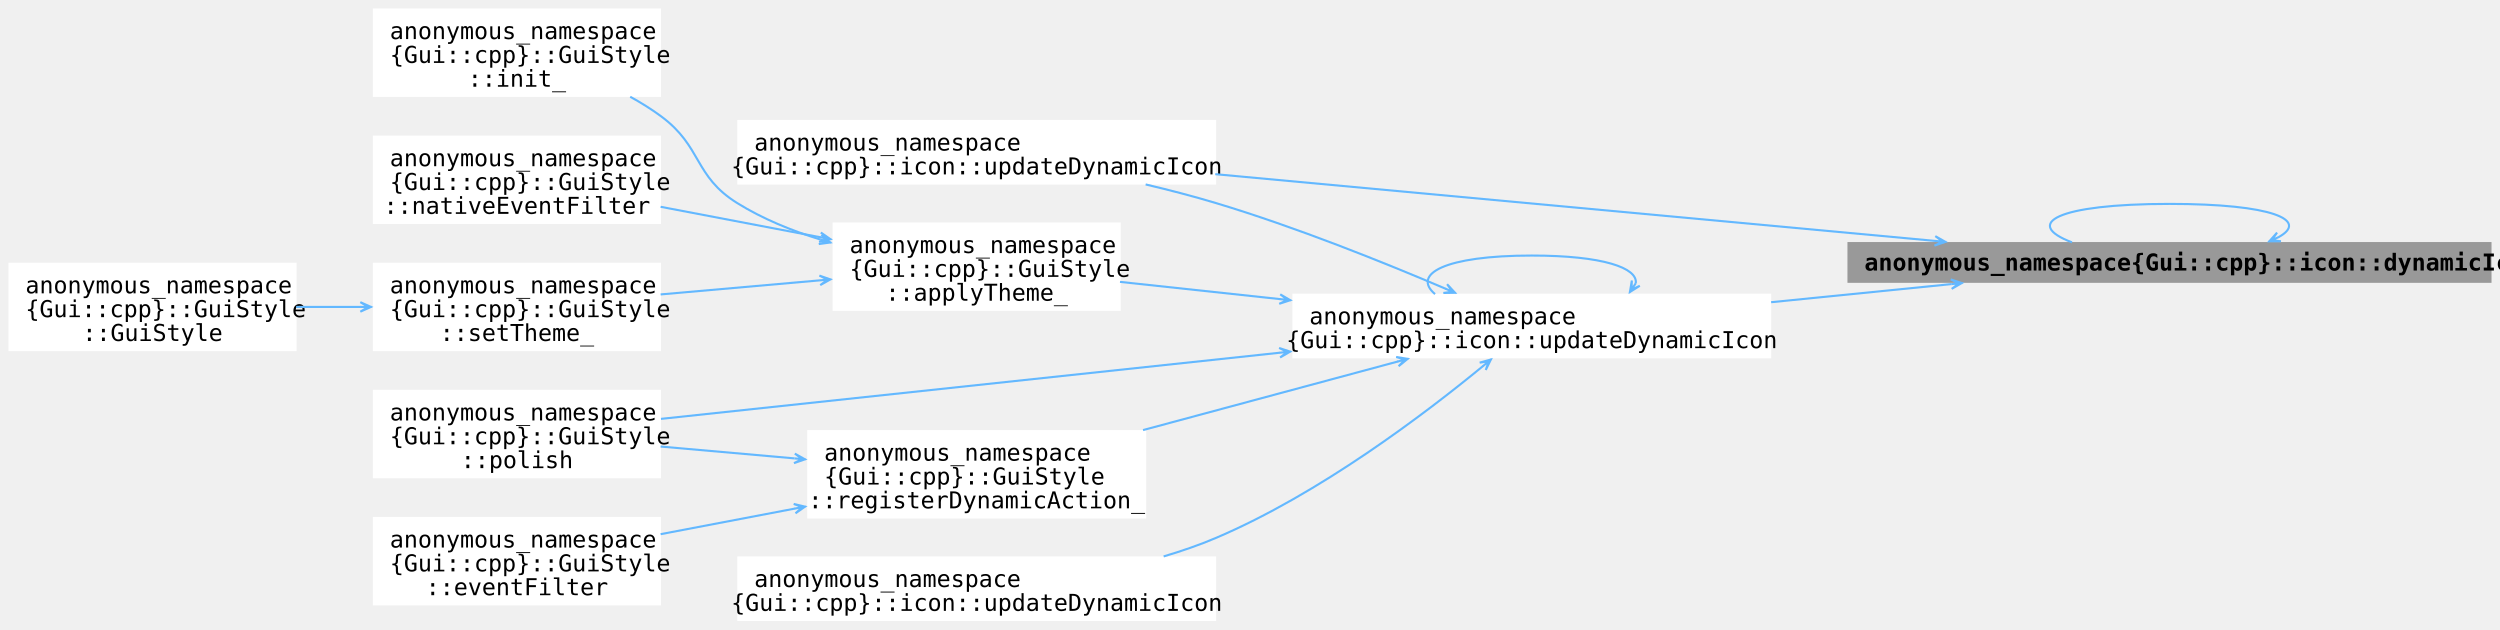
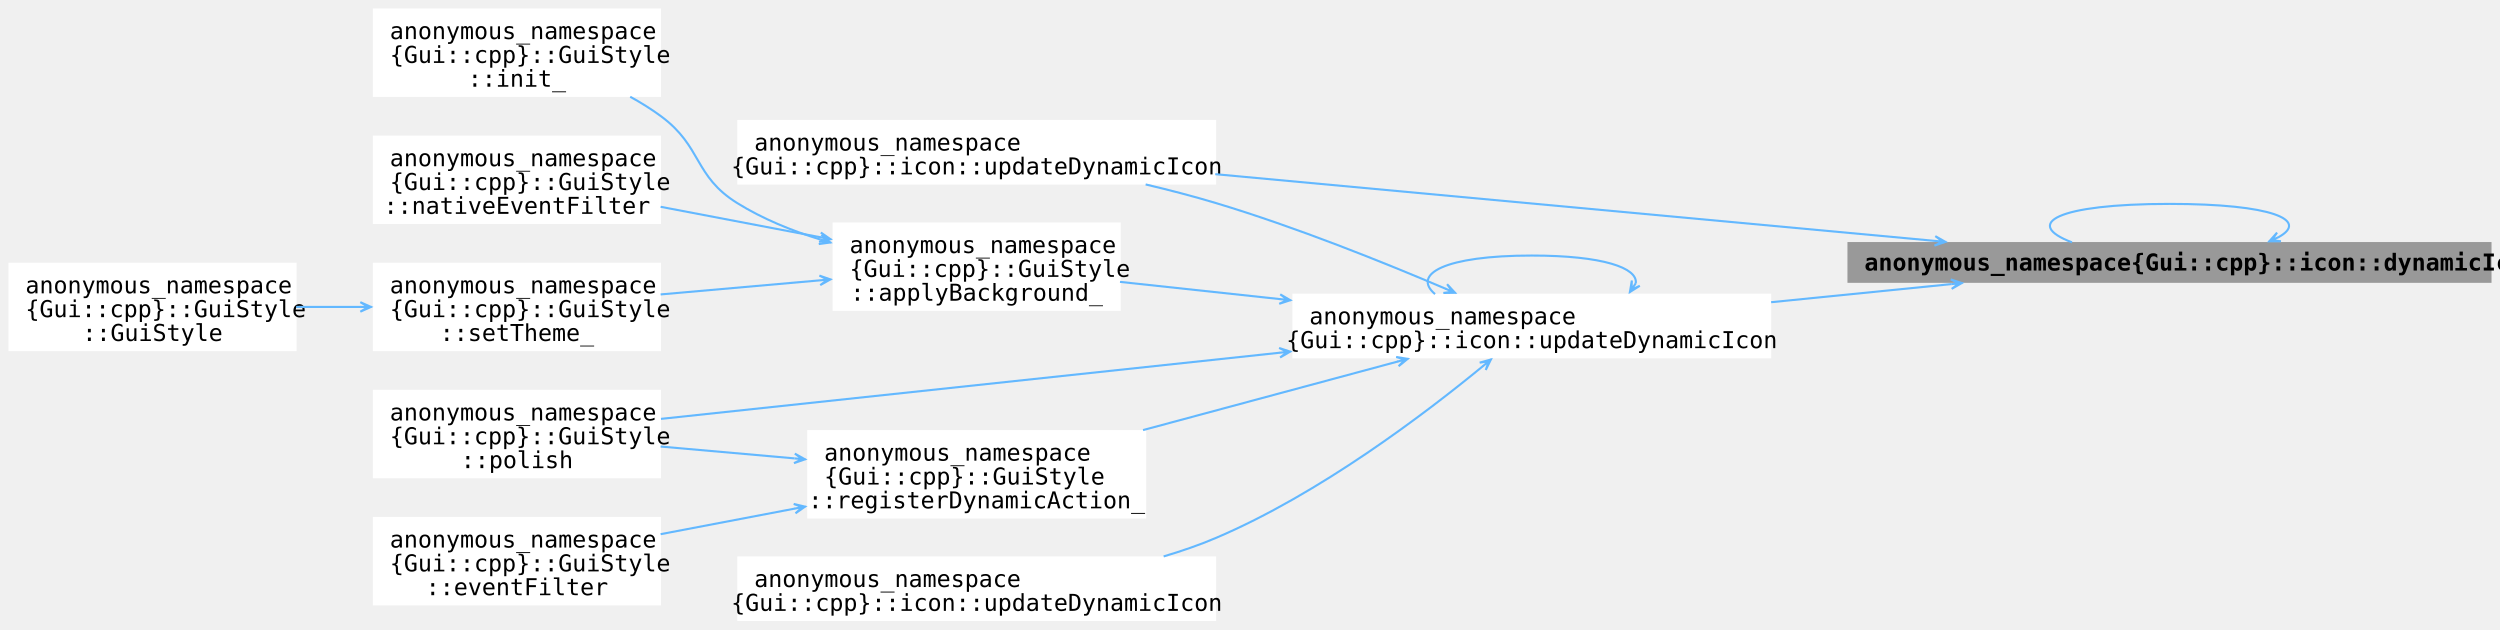
<svg xmlns="http://www.w3.org/2000/svg" xmlns:xlink="http://www.w3.org/1999/xlink" width="1180pt" height="297pt" viewBox="0.00 0.00 1180.00 297.00">
  <g id="graph0" class="graph" transform="scale(1 1) rotate(0) translate(4 293.12)">
    <g id="Node000001" class="node">
      <g id="a_Node000001">
        <a xlink:title="Creates a themed icon, falling back to original normal-mode pixmaps for missing resources.">
          <polygon fill="#999999" stroke="none" points="1172,-178.88 868,-178.88 868,-159.62 1172,-159.62 1172,-178.88" />
          <text xml:space="preserve" text-anchor="start" x="876" y="-165.43" font-family="Consolas" font-weight="bold" font-size="11.00">anonymous_namespace{Gui::cpp}::icon::dynamicIcon</text>
        </a>
      </g>
    </g>
    <g id="edge1_Node000001_Node000001" class="edge">
      <g id="a_edge1_Node000001_Node000001">
        <a xlink:title=" ">
          <path fill="none" stroke="#63b8ff" d="M1071.5,-181.2C1085.92,-189.15 1068.75,-196.88 1020,-196.88 966.21,-196.88 950.87,-187.46 973.98,-178.73" />
          <polygon fill="#63b8ff" stroke="#63b8ff" points="1067.13,-179.23 1072.61,-179.23 1068.3,-179.76 1071.69,-181.28 1071.69,-181.28 1071.69,-181.28 1068.3,-179.76 1070.77,-183.33 1067.13,-179.23" />
        </a>
      </g>
    </g>
    <g id="Node000002" class="node">
      <g id="a_Node000002">
        <a xlink:href="../../df/d10/namespaceanonymous__namespace_02_gui_8cpp_03_1_1icon.html#ab5ad1d329be0a1bc2362718e85487f8a" target="_top" xlink:title="Updates a button's icon for the selected theme.">
          <polygon fill="white" stroke="none" points="570,-236.5 344,-236.5 344,-206 570,-206 570,-236.5" />
          <text xml:space="preserve" text-anchor="start" x="352" y="-222.05" font-family="Consolas" font-size="11.00">anonymous_namespace</text>
          <text xml:space="preserve" text-anchor="middle" x="457" y="-210.8" font-family="Consolas" font-size="11.00">{Gui::cpp}::icon::updateDynamicIcon</text>
        </a>
      </g>
    </g>
    <g id="edge2_Node000001_Node000002" class="edge">
      <g id="a_edge2_Node000001_Node000002">
        <a xlink:title=" ">
          <path fill="none" stroke="#63b8ff" d="M909.35,-179.41C811.3,-188.5 668.24,-201.76 569.6,-210.91" />
          <polygon fill="#63b8ff" stroke="#63b8ff" points="914.24,-178.96 909.47,-181.66 912.96,-179.08 909.26,-179.42 909.26,-179.42 909.26,-179.42 912.96,-179.08 909.05,-177.18 914.24,-178.96" />
        </a>
      </g>
    </g>
    <g id="Node000003" class="node">
      <g id="a_Node000003">
        <a xlink:href="../../df/d10/namespaceanonymous__namespace_02_gui_8cpp_03_1_1icon.html#a2e96e3d71c1a39270063255dcbebb6b0" target="_top" xlink:title="Updates an action's icon for the selected theme.">
          <polygon fill="white" stroke="none" points="832,-154.5 606,-154.5 606,-124 832,-124 832,-154.5" />
          <text xml:space="preserve" text-anchor="start" x="614" y="-140.05" font-family="Consolas" font-size="11.00">anonymous_namespace</text>
          <text xml:space="preserve" text-anchor="middle" x="719" y="-128.8" font-family="Consolas" font-size="11.00">{Gui::cpp}::icon::updateDynamicIcon</text>
        </a>
      </g>
    </g>
    <g id="edge3_Node000001_Node000003" class="edge">
      <g id="a_edge3_Node000001_Node000003">
        <a xlink:title=" ">
          <path fill="none" stroke="#63b8ff" d="M916.99,-159.02C889.61,-156.27 859.86,-153.28 831.97,-150.48" />
          <polygon fill="#63b8ff" stroke="#63b8ff" points="921.95,-159.51 916.75,-161.25 920.67,-159.38 916.97,-159.01 916.97,-159.01 916.97,-159.01 920.67,-159.38 917.2,-156.77 921.95,-159.51" />
        </a>
      </g>
    </g>
    <g id="edge13_Node000003_Node000002" class="edge">
      <g id="a_edge13_Node000003_Node000002">
        <a xlink:title=" ">
          <path fill="none" stroke="#63b8ff" d="M678.51,-156.75C649.05,-169.31 607.57,-185.95 570,-197.25 559.34,-200.46 547.98,-203.41 536.74,-206.07" />
          <polygon fill="#63b8ff" stroke="#63b8ff" points="682.75,-154.94 679.04,-158.97 681.57,-155.44 678.15,-156.91 678.15,-156.91 678.15,-156.91 681.57,-155.44 677.27,-154.84 682.75,-154.94" />
        </a>
      </g>
    </g>
    <g id="edge14_Node000003_Node000003" class="edge">
      <g id="a_edge14_Node000003_Node000003">
        <a xlink:title=" ">
          <path fill="none" stroke="#63b8ff" d="M768.09,-159.44C769.04,-166.64 752.68,-172.5 719,-172.5 677.55,-172.5 662.33,-163.62 673.34,-154.3" />
          <polygon fill="#63b8ff" stroke="#63b8ff" points="765.33,-155.31 769.98,-158.22 766.05,-156.38 768.11,-159.47 768.11,-159.47 768.11,-159.47 766.05,-156.38 766.23,-160.72 765.33,-155.31" />
        </a>
      </g>
    </g>
    <g id="Node000004" class="node">
      <g id="a_Node000004">
-         <a xlink:href="../../d8/d63/classanonymous__namespace_02_gui_8cpp_03_1_1_gui_style.html#adce28a8e945214cefd27b7fdba6685b8" target="_top" xlink:title="Applies the selected theme and refreshes palettes and dynamic icons.">
+         <a xlink:href="../../d8/d63/classanonymous__namespace_02_gui_8cpp_03_1_1_gui_style.html#a8ae684ca313b38c990685c3fb66084d4" target="_top" xlink:title="Applies the selected theme's effective background and refreshes palettes and dynamic icons.">
          <polygon fill="white" stroke="none" points="525,-188.12 389,-188.12 389,-146.38 525,-146.38 525,-188.12" />
          <text xml:space="preserve" text-anchor="start" x="397" y="-173.68" font-family="Consolas" font-size="11.00">anonymous_namespace</text>
          <text xml:space="preserve" text-anchor="start" x="397" y="-162.43" font-family="Consolas" font-size="11.00">{Gui::cpp}::GuiStyle</text>
-           <text xml:space="preserve" text-anchor="middle" x="457" y="-151.18" font-family="Consolas" font-size="11.00">::applyTheme_</text>
+           <text xml:space="preserve" text-anchor="middle" x="457" y="-151.18" font-family="Consolas" font-size="11.00">::applyBackground_</text>
        </a>
      </g>
    </g>
    <g id="edge4_Node000003_Node000004" class="edge">
      <g id="a_edge4_Node000003_Node000004">
        <a xlink:title=" ">
          <path fill="none" stroke="#63b8ff" d="M600.35,-151.92C574.38,-154.72 547.74,-157.59 524.64,-160.07" />
          <polygon fill="#63b8ff" stroke="#63b8ff" points="605.02,-151.42 600.29,-154.19 603.74,-151.55 600.05,-151.95 600.05,-151.95 600.05,-151.95 603.74,-151.55 599.8,-149.72 605.02,-151.42" />
        </a>
      </g>
    </g>
    <g id="Node000009" class="node">
      <g id="a_Node000009">
        <a xlink:href="../../d8/d63/classanonymous__namespace_02_gui_8cpp_03_1_1_gui_style.html#a4916bfb866e50b48c34f31cc931fd903" target="_top" xlink:title="Applies widget customizations, dynamic icons and event filters.">
          <polygon fill="white" stroke="none" points="308,-109.12 172,-109.12 172,-67.38 308,-67.38 308,-109.12" />
          <text xml:space="preserve" text-anchor="start" x="180" y="-94.67" font-family="Consolas" font-size="11.00">anonymous_namespace</text>
          <text xml:space="preserve" text-anchor="start" x="180" y="-83.42" font-family="Consolas" font-size="11.00">{Gui::cpp}::GuiStyle</text>
          <text xml:space="preserve" text-anchor="middle" x="240" y="-72.17" font-family="Consolas" font-size="11.00">::polish</text>
        </a>
      </g>
    </g>
    <g id="edge9_Node000003_Node000009" class="edge">
      <g id="a_edge9_Node000003_Node000009">
        <a xlink:title=" ">
          <path fill="none" stroke="#63b8ff" d="M600.15,-126.65C508.15,-116.81 383.63,-103.5 307.98,-95.41" />
          <polygon fill="#63b8ff" stroke="#63b8ff" points="604.95,-127.16 599.74,-128.87 603.68,-127.03 599.98,-126.63 599.98,-126.63 599.98,-126.63 603.68,-127.03 600.22,-124.39 604.95,-127.16" />
        </a>
      </g>
    </g>
    <g id="Node000010" class="node">
      <g id="a_Node000010">
        <a xlink:href="../../d8/d63/classanonymous__namespace_02_gui_8cpp_03_1_1_gui_style.html#a4b3ce8806a9c3a1bc5f3cbfddfb3d927" target="_top" xlink:title="Updates an action's icon and tracks it for future theme changes.">
          <polygon fill="white" stroke="none" points="537,-90.12 377,-90.12 377,-48.38 537,-48.38 537,-90.12" />
          <text xml:space="preserve" text-anchor="start" x="385" y="-75.67" font-family="Consolas" font-size="11.00">anonymous_namespace</text>
          <text xml:space="preserve" text-anchor="start" x="385" y="-64.42" font-family="Consolas" font-size="11.00">{Gui::cpp}::GuiStyle</text>
          <text xml:space="preserve" text-anchor="middle" x="457" y="-53.17" font-family="Consolas" font-size="11.00">::registerDynamicAction_</text>
        </a>
      </g>
    </g>
    <g id="edge10_Node000003_Node000010" class="edge">
      <g id="a_edge10_Node000003_Node000010">
        <a xlink:title=" ">
          <path fill="none" stroke="#63b8ff" d="M655.88,-122.52C619.77,-112.8 573.96,-100.47 535.51,-90.12" />
          <polygon fill="#63b8ff" stroke="#63b8ff" points="660.41,-123.74 654.99,-124.62 659.17,-123.41 655.58,-122.44 655.58,-122.44 655.58,-122.44 659.17,-123.41 656.16,-120.27 660.41,-123.74" />
        </a>
      </g>
    </g>
    <g id="Node000012" class="node">
      <g id="a_Node000012">
        <a xlink:href="../../df/d10/namespaceanonymous__namespace_02_gui_8cpp_03_1_1icon.html#a557291b8beefba625196706b350f13cd" target="_top" xlink:title="Updates a label's pixmap when a matching icon resource is found.">
          <polygon fill="white" stroke="none" points="570,-30.5 344,-30.5 344,0 570,0 570,-30.5" />
          <text xml:space="preserve" text-anchor="start" x="352" y="-16.05" font-family="Consolas" font-size="11.00">anonymous_namespace</text>
          <text xml:space="preserve" text-anchor="middle" x="457" y="-4.8" font-family="Consolas" font-size="11.00">{Gui::cpp}::icon::updateDynamicIcon</text>
        </a>
      </g>
    </g>
    <g id="edge15_Node000003_Node000012" class="edge">
      <g id="a_edge15_Node000003_Node000012">
        <a xlink:title=" ">
          <path fill="none" stroke="#63b8ff" d="M696.07,-120.41C668.49,-97.71 618.82,-60.04 570,-39.25 562.13,-35.9 553.75,-33 545.24,-30.49" />
          <polygon fill="#63b8ff" stroke="#63b8ff" points="699.69,-123.42 694.41,-121.95 698.71,-122.6 695.84,-120.22 695.84,-120.22 695.84,-120.22 698.71,-122.6 697.28,-118.49 699.69,-123.42" />
        </a>
      </g>
    </g>
    <g id="Node000005" class="node">
      <g id="a_Node000005">
        <a xlink:href="../../d8/d63/classanonymous__namespace_02_gui_8cpp_03_1_1_gui_style.html#a2fe2670a12320c5e9c7806c410ff1ddf" target="_top" xlink:title="Applies the initial theme, sets the application icon and starts watching system changes.">
          <polygon fill="white" stroke="none" points="308,-289.12 172,-289.12 172,-247.38 308,-247.38 308,-289.12" />
          <text xml:space="preserve" text-anchor="start" x="180" y="-274.68" font-family="Consolas" font-size="11.00">anonymous_namespace</text>
          <text xml:space="preserve" text-anchor="start" x="180" y="-263.43" font-family="Consolas" font-size="11.00">{Gui::cpp}::GuiStyle</text>
          <text xml:space="preserve" text-anchor="middle" x="240" y="-252.18" font-family="Consolas" font-size="11.00">::init_</text>
        </a>
      </g>
    </g>
    <g id="edge5_Node000004_Node000005" class="edge">
      <g id="a_edge5_Node000004_Node000005">
        <a xlink:title=" ">
          <path fill="none" stroke="#63b8ff" d="M383.24,-180.05C369.59,-184.27 355.89,-189.86 344,-197.25 323.4,-210.05 327.51,-223.85 308,-238.25 303.49,-241.58 298.55,-244.65 293.46,-247.45" />
          <polygon fill="#63b8ff" stroke="#63b8ff" points="387.91,-178.67 383.75,-182.24 386.68,-179.03 383.12,-180.09 383.12,-180.09 383.12,-180.09 386.68,-179.03 382.48,-177.93 387.91,-178.67" />
        </a>
      </g>
    </g>
    <g id="Node000006" class="node">
      <g id="a_Node000006">
        <a xlink:href="../../d8/d63/classanonymous__namespace_02_gui_8cpp_03_1_1_gui_style.html#a998e9c221f10c33aa9ce69fa35d0c1ad" target="_top" xlink:title="Refreshes the application theme when Windows theme settings change in System mode.">
          <polygon fill="white" stroke="none" points="308,-229.12 172,-229.12 172,-187.38 308,-187.38 308,-229.12" />
          <text xml:space="preserve" text-anchor="start" x="180" y="-214.68" font-family="Consolas" font-size="11.00">anonymous_namespace</text>
          <text xml:space="preserve" text-anchor="start" x="180" y="-203.43" font-family="Consolas" font-size="11.00">{Gui::cpp}::GuiStyle</text>
          <text xml:space="preserve" text-anchor="middle" x="240" y="-192.18" font-family="Consolas" font-size="11.00">::nativeEventFilter</text>
        </a>
      </g>
    </g>
    <g id="edge6_Node000004_Node000006" class="edge">
      <g id="a_edge6_Node000004_Node000006">
        <a xlink:title=" ">
          <path fill="none" stroke="#63b8ff" d="M383.33,-181.11C358.9,-185.77 331.77,-190.94 307.81,-195.51" />
          <polygon fill="#63b8ff" stroke="#63b8ff" points="387.95,-180.23 383.46,-183.37 386.7,-180.47 383.04,-181.16 383.04,-181.16 383.04,-181.16 386.7,-180.47 382.62,-178.95 387.95,-180.23" />
        </a>
      </g>
    </g>
    <g id="Node000007" class="node">
      <g id="a_Node000007">
        <a xlink:href="../../d8/d63/classanonymous__namespace_02_gui_8cpp_03_1_1_gui_style.html#a42875cf4d3574246a8353282905a4882" target="_top" xlink:title="Changes the application theme and updates the shared actions.">
          <polygon fill="white" stroke="none" points="308,-169.12 172,-169.12 172,-127.38 308,-127.38 308,-169.12" />
          <text xml:space="preserve" text-anchor="start" x="180" y="-154.68" font-family="Consolas" font-size="11.00">anonymous_namespace</text>
          <text xml:space="preserve" text-anchor="start" x="180" y="-143.43" font-family="Consolas" font-size="11.00">{Gui::cpp}::GuiStyle</text>
          <text xml:space="preserve" text-anchor="middle" x="240" y="-132.18" font-family="Consolas" font-size="11.00">::setTheme_</text>
        </a>
      </g>
    </g>
    <g id="edge7_Node000004_Node000007" class="edge">
      <g id="a_edge7_Node000004_Node000007">
        <a xlink:title=" ">
          <path fill="none" stroke="#63b8ff" d="M383.02,-160.8C358.67,-158.65 331.67,-156.26 307.81,-154.15" />
          <polygon fill="#63b8ff" stroke="#63b8ff" points="387.94,-161.24 382.76,-163.04 386.66,-161.12 382.96,-160.79 382.96,-160.79 382.96,-160.79 386.66,-161.12 383.16,-158.55 387.94,-161.24" />
        </a>
      </g>
    </g>
    <g id="Node000008" class="node">
      <g id="a_Node000008">
        <a xlink:href="../../d8/d63/classanonymous__namespace_02_gui_8cpp_03_1_1_gui_style.html#a05edda371910ca21a0754f9f8011b662" target="_top" xlink:title="Sets up the style, theme resources and shared theme actions.">
          <polygon fill="white" stroke="none" points="136,-169.12 0,-169.12 0,-127.38 136,-127.38 136,-169.12" />
          <text xml:space="preserve" text-anchor="start" x="8" y="-154.68" font-family="Consolas" font-size="11.00">anonymous_namespace</text>
          <text xml:space="preserve" text-anchor="start" x="8" y="-143.43" font-family="Consolas" font-size="11.00">{Gui::cpp}::GuiStyle</text>
          <text xml:space="preserve" text-anchor="middle" x="68" y="-132.18" font-family="Consolas" font-size="11.00">::GuiStyle</text>
        </a>
      </g>
    </g>
    <g id="edge8_Node000007_Node000008" class="edge">
      <g id="a_edge8_Node000007_Node000008">
        <a xlink:title=" ">
          <path fill="none" stroke="#63b8ff" d="M166.36,-148.25C156.21,-148.25 145.82,-148.25 135.79,-148.25" />
          <polygon fill="#63b8ff" stroke="#63b8ff" points="171.08,-148.25 166.08,-150.5 169.8,-148.25 166.08,-148.25 166.08,-148.25 166.08,-148.25 169.8,-148.25 166.08,-146 171.08,-148.25" />
        </a>
      </g>
    </g>
    <g id="edge12_Node000010_Node000009" class="edge">
      <g id="a_edge12_Node000010_Node000009">
        <a xlink:title=" ">
          <path fill="none" stroke="#63b8ff" d="M370.98,-76.76C349.99,-78.62 327.8,-80.58 307.81,-82.35" />
          <polygon fill="#63b8ff" stroke="#63b8ff" points="375.95,-76.32 371.17,-79.01 374.67,-76.44 370.97,-76.76 370.97,-76.76 370.97,-76.76 374.67,-76.44 370.77,-74.52 375.95,-76.32" />
        </a>
      </g>
    </g>
    <g id="Node000011" class="node">
      <g id="a_Node000011">
        <a xlink:href="../../d8/d63/classanonymous__namespace_02_gui_8cpp_03_1_1_gui_style.html#ac306e3256a2eb3c33d57af6c944c4b65" target="_top" xlink:title="Handles widget updates, wheel forwarding and changes to actions and children.">
          <polygon fill="white" stroke="none" points="308,-49.12 172,-49.12 172,-7.38 308,-7.38 308,-49.12" />
          <text xml:space="preserve" text-anchor="start" x="180" y="-34.67" font-family="Consolas" font-size="11.00">anonymous_namespace</text>
          <text xml:space="preserve" text-anchor="start" x="180" y="-23.43" font-family="Consolas" font-size="11.00">{Gui::cpp}::GuiStyle</text>
          <text xml:space="preserve" text-anchor="middle" x="240" y="-12.18" font-family="Consolas" font-size="11.00">::eventFilter</text>
        </a>
      </g>
    </g>
    <g id="edge11_Node000010_Node000011" class="edge">
      <g id="a_edge11_Node000010_Node000011">
        <a xlink:title=" ">
          <path fill="none" stroke="#63b8ff" d="M371.25,-53.09C350.18,-49.07 327.88,-44.82 307.81,-40.99" />
          <polygon fill="#63b8ff" stroke="#63b8ff" points="375.97,-53.99 370.63,-55.26 374.71,-53.75 371.05,-53.05 371.05,-53.05 371.05,-53.05 374.71,-53.75 371.48,-50.84 375.97,-53.99" />
        </a>
      </g>
    </g>
  </g>
</svg>
